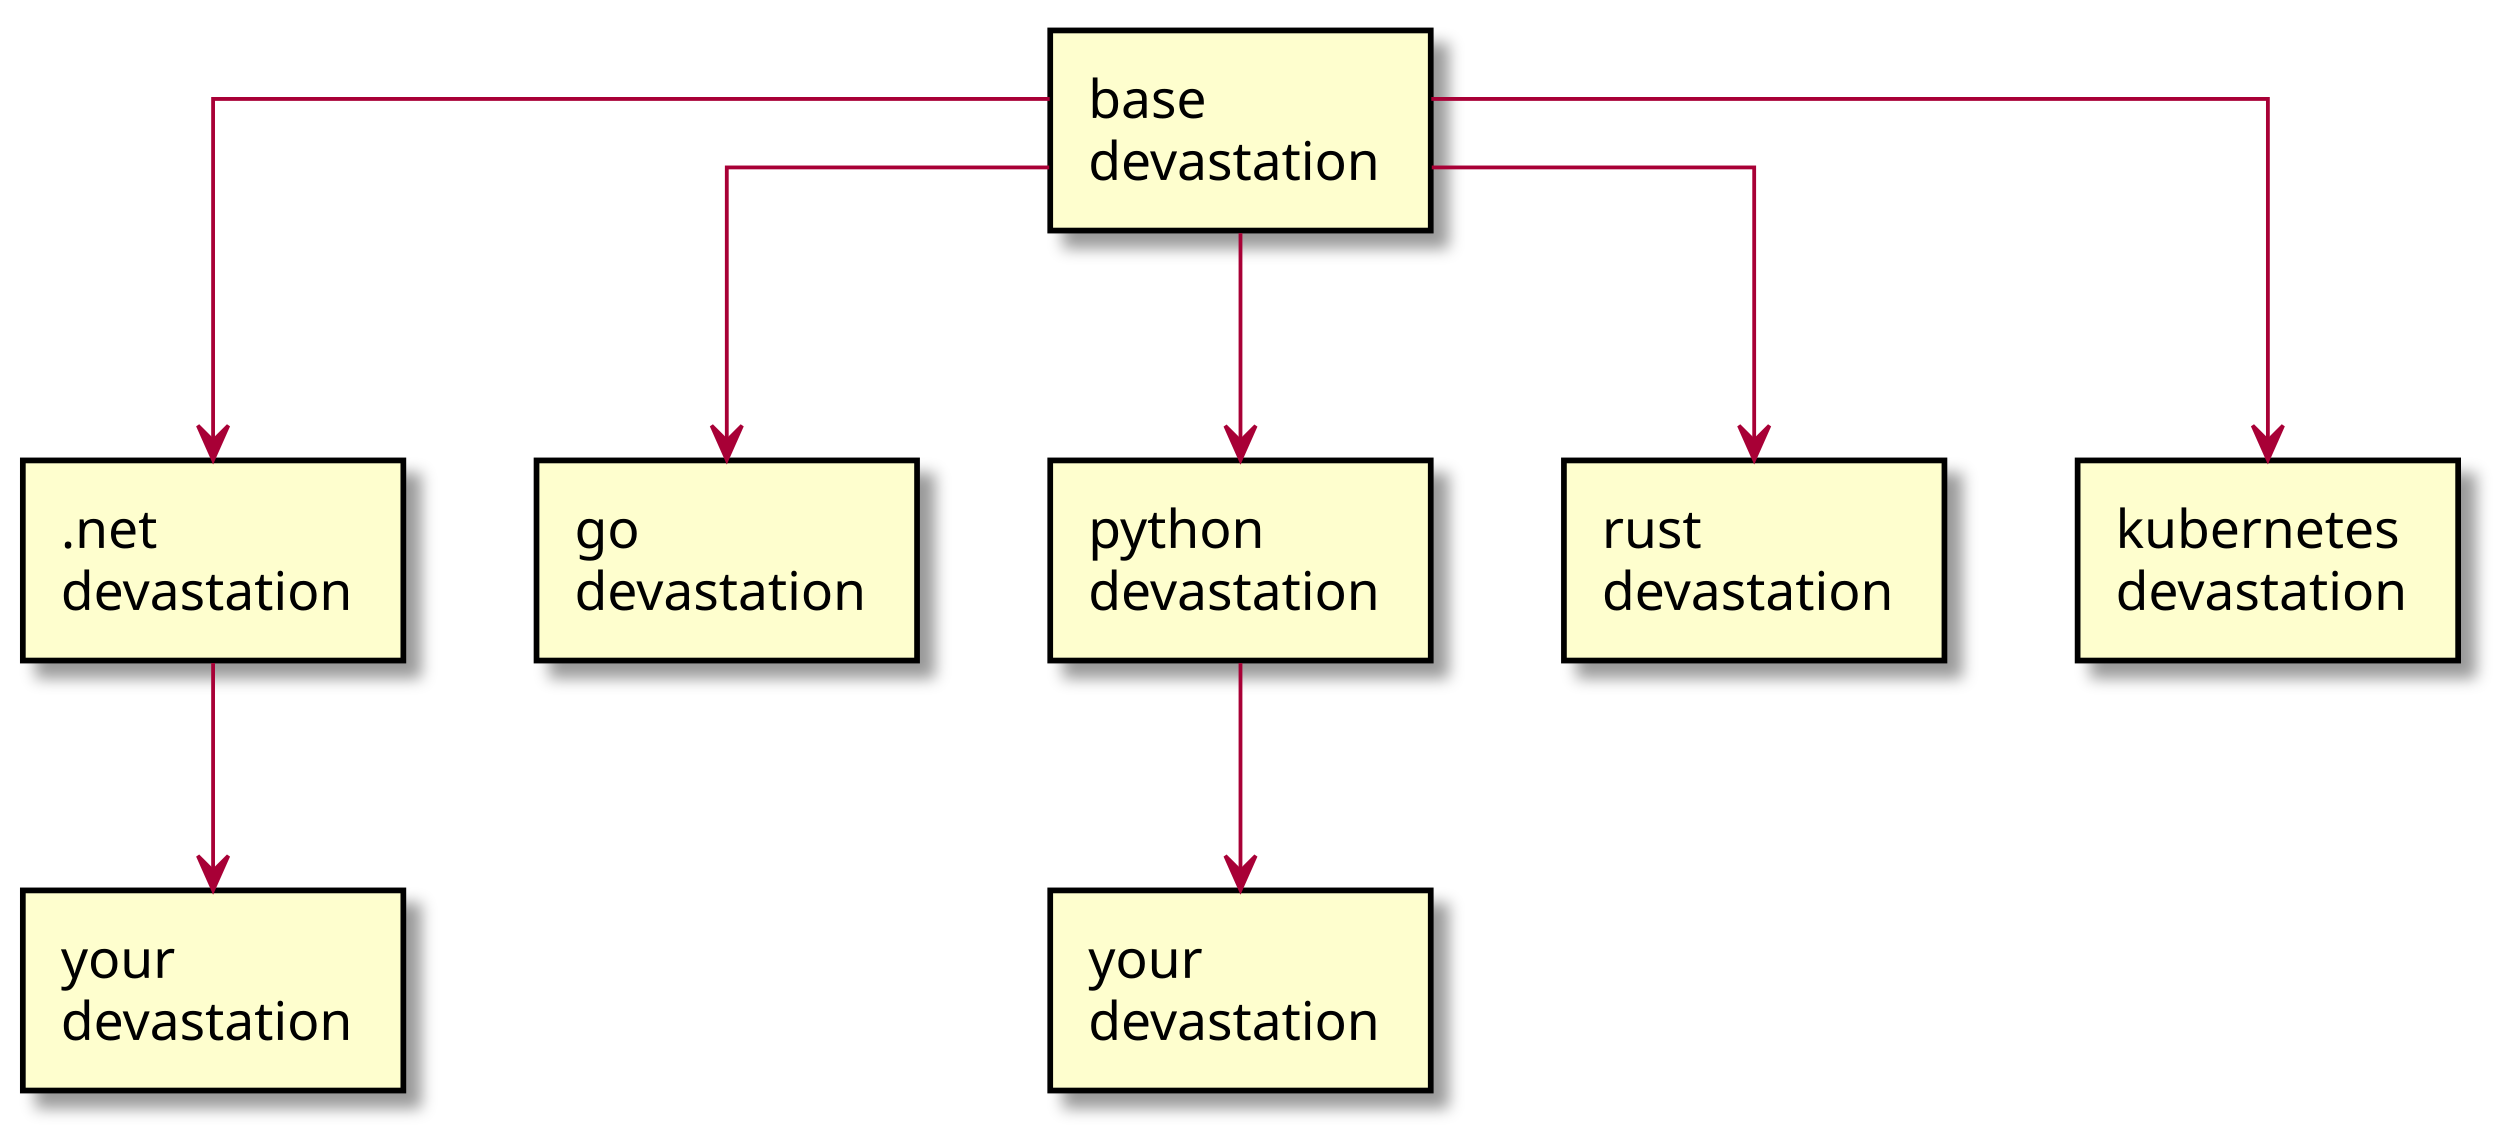
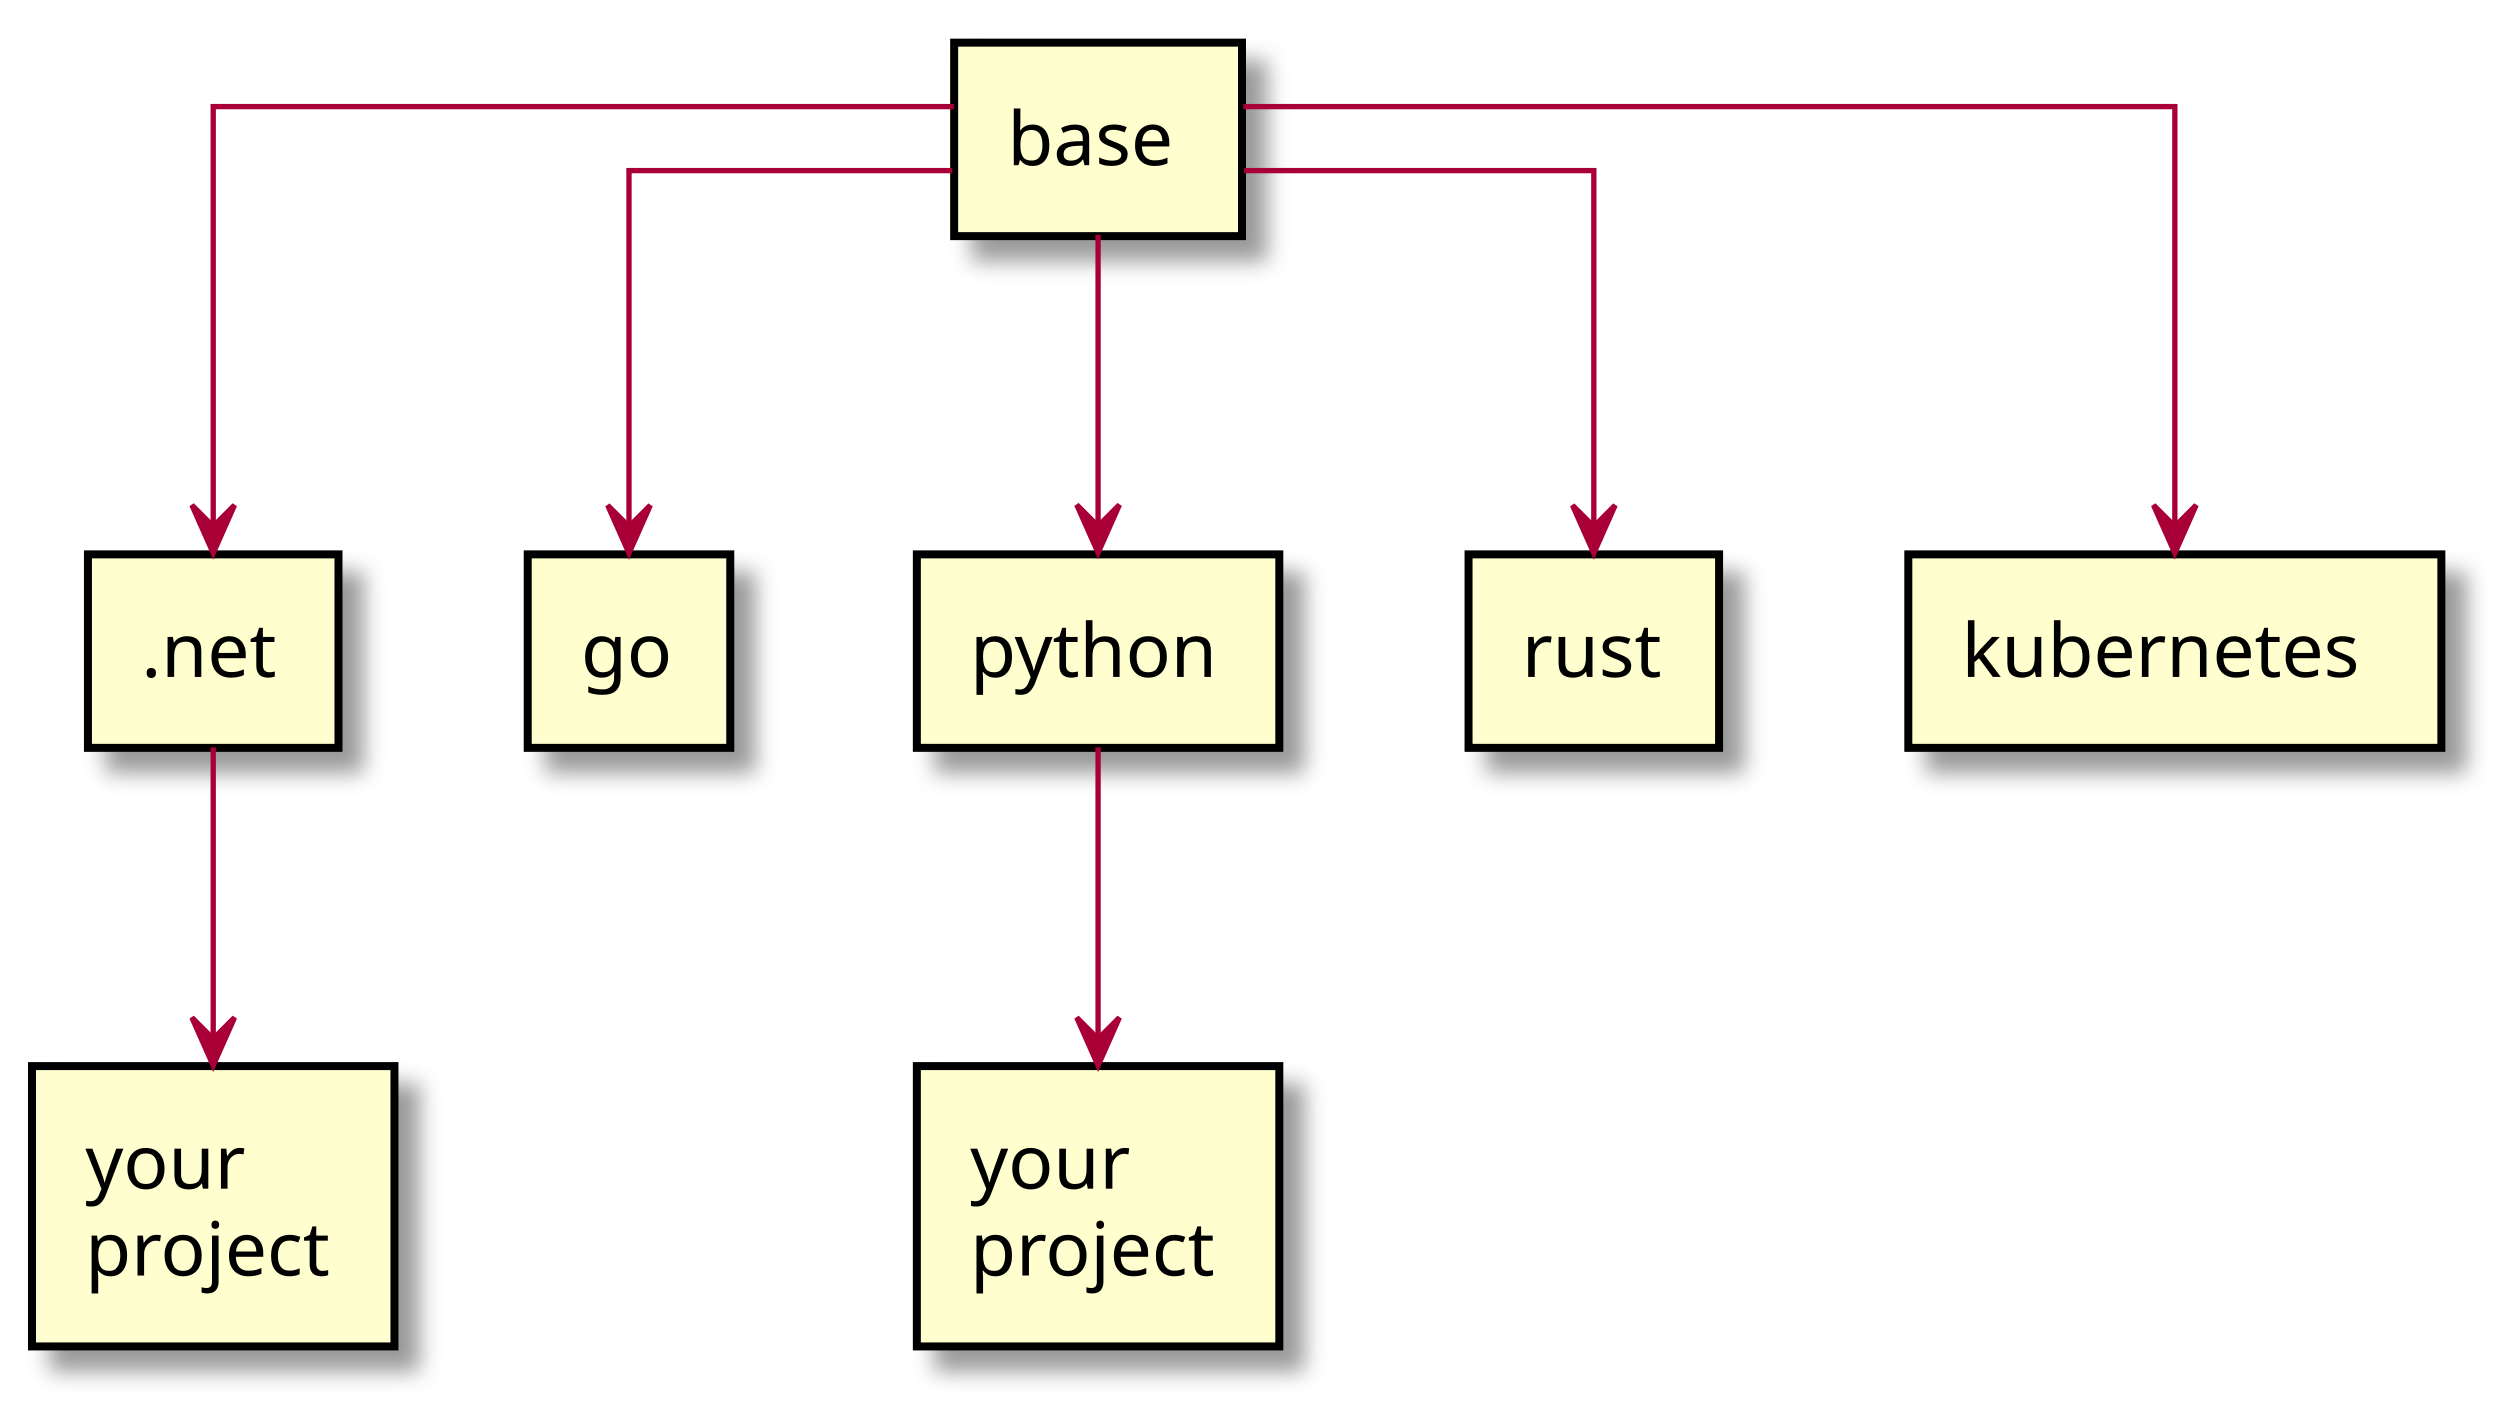
- <svg xmlns="http://www.w3.org/2000/svg" contentScriptType="application/ecmascript" contentStyleType="text/css" height="297px" preserveAspectRatio="none" style="width:657px;height:297px;" version="1.1" viewBox="0 0 657 297" width="657px" zoomAndPan="magnify">
+ <svg xmlns="http://www.w3.org/2000/svg" contentScriptType="application/ecmascript" contentStyleType="text/css" height="263px" preserveAspectRatio="none" style="width:469px;height:263px;" version="1.1" viewBox="0 0 469 263" width="469px" zoomAndPan="magnify">
  <defs>
-     <filter height="300%" id="f1osuvmhqsyndz" width="300%" x="-1" y="-1">
+     <filter height="300%" id="fjvg3e7qcj0t1" width="300%" x="-1" y="-1">
      <feGaussianBlur result="blurOut" stdDeviation="2.0" />
      <feColorMatrix in="blurOut" result="blurOut2" type="matrix" values="0 0 0 0 0 0 0 0 0 0 0 0 0 0 0 0 0 0 .4 0" />
      <feOffset dx="4.0" dy="4.0" in="blurOut2" result="blurOut3" />
      <feBlend in="SourceGraphic" in2="blurOut3" mode="normal" />
    </filter>
  </defs>
  <g>
-     <rect fill="#FEFECE" filter="url(#f1osuvmhqsyndz)" height="52.594" style="stroke: #000000; stroke-width: 1.5;" width="100" x="276" y="8" />
-     <text fill="#000000" font-family="sans-serif" font-size="14" lengthAdjust="spacingAndGlyphs" textLength="34" x="286" y="30.995">base</text>
-     <text fill="#000000" font-family="sans-serif" font-size="14" lengthAdjust="spacingAndGlyphs" textLength="80" x="286" y="47.292">devastation</text>
-     <rect fill="#FEFECE" filter="url(#f1osuvmhqsyndz)" height="52.594" style="stroke: #000000; stroke-width: 1.5;" width="100" x="6" y="121" />
-     <text fill="#000000" font-family="sans-serif" font-size="14" lengthAdjust="spacingAndGlyphs" textLength="27" x="16" y="143.995">.net</text>
-     <text fill="#000000" font-family="sans-serif" font-size="14" lengthAdjust="spacingAndGlyphs" textLength="80" x="16" y="160.292">devastation</text>
-     <rect fill="#FEFECE" filter="url(#f1osuvmhqsyndz)" height="52.594" style="stroke: #000000; stroke-width: 1.5;" width="100" x="141" y="121" />
-     <text fill="#000000" font-family="sans-serif" font-size="14" lengthAdjust="spacingAndGlyphs" textLength="18" x="151" y="143.995">go</text>
-     <text fill="#000000" font-family="sans-serif" font-size="14" lengthAdjust="spacingAndGlyphs" textLength="80" x="151" y="160.292">devastation</text>
-     <rect fill="#FEFECE" filter="url(#f1osuvmhqsyndz)" height="52.594" style="stroke: #000000; stroke-width: 1.5;" width="100" x="276" y="121" />
-     <text fill="#000000" font-family="sans-serif" font-size="14" lengthAdjust="spacingAndGlyphs" textLength="48" x="286" y="143.995">python</text>
-     <text fill="#000000" font-family="sans-serif" font-size="14" lengthAdjust="spacingAndGlyphs" textLength="80" x="286" y="160.292">devastation</text>
-     <rect fill="#FEFECE" filter="url(#f1osuvmhqsyndz)" height="52.594" style="stroke: #000000; stroke-width: 1.5;" width="100" x="411" y="121" />
-     <text fill="#000000" font-family="sans-serif" font-size="14" lengthAdjust="spacingAndGlyphs" textLength="27" x="421" y="143.995">rust</text>
-     <text fill="#000000" font-family="sans-serif" font-size="14" lengthAdjust="spacingAndGlyphs" textLength="80" x="421" y="160.292">devastation</text>
-     <rect fill="#FEFECE" filter="url(#f1osuvmhqsyndz)" height="52.594" style="stroke: #000000; stroke-width: 1.5;" width="100" x="546" y="121" />
-     <text fill="#000000" font-family="sans-serif" font-size="14" lengthAdjust="spacingAndGlyphs" textLength="80" x="556" y="143.995">kubernetes</text>
-     <text fill="#000000" font-family="sans-serif" font-size="14" lengthAdjust="spacingAndGlyphs" textLength="80" x="556" y="160.292">devastation</text>
-     <rect fill="#FEFECE" filter="url(#f1osuvmhqsyndz)" height="52.594" style="stroke: #000000; stroke-width: 1.5;" width="100" x="6" y="234" />
-     <text fill="#000000" font-family="sans-serif" font-size="14" lengthAdjust="spacingAndGlyphs" textLength="30" x="16" y="256.995">your</text>
-     <text fill="#000000" font-family="sans-serif" font-size="14" lengthAdjust="spacingAndGlyphs" textLength="80" x="16" y="273.292">devastation</text>
-     <rect fill="#FEFECE" filter="url(#f1osuvmhqsyndz)" height="52.594" style="stroke: #000000; stroke-width: 1.5;" width="100" x="276" y="234" />
-     <text fill="#000000" font-family="sans-serif" font-size="14" lengthAdjust="spacingAndGlyphs" textLength="30" x="286" y="256.995">your</text>
-     <text fill="#000000" font-family="sans-serif" font-size="14" lengthAdjust="spacingAndGlyphs" textLength="80" x="286" y="273.292">devastation</text>
-     <path d="M275.85,26 C197.77,26 56,26 56,26 C56,26 56,115.84 56,115.84 " fill="none" id="base-&gt;dotnet" style="stroke: #A80036; stroke-width: 1.0;" />
-     <polygon fill="#A80036" points="56,120.84,60,111.84,56,115.84,52,111.84,56,120.84" style="stroke: #A80036; stroke-width: 1.0;" />
-     <path d="M275.73,44 C237.35,44 191,44 191,44 C191,44 191,115.85 191,115.85 " fill="none" id="base-&gt;go" style="stroke: #A80036; stroke-width: 1.0;" />
-     <polygon fill="#A80036" points="191,120.85,195,111.85,191,115.85,187,111.85,191,120.85" style="stroke: #A80036; stroke-width: 1.0;" />
-     <path d="M326,61.28 C326,61.28 326,115.91 326,115.91 " fill="none" id="base-&gt;python" style="stroke: #A80036; stroke-width: 1.0;" />
-     <polygon fill="#A80036" points="326,120.91,330,111.91,326,115.91,322,111.91,326,120.91" style="stroke: #A80036; stroke-width: 1.0;" />
-     <path d="M376.27,44 C414.65,44 461,44 461,44 C461,44 461,115.85 461,115.85 " fill="none" id="base-&gt;rust" style="stroke: #A80036; stroke-width: 1.0;" />
-     <polygon fill="#A80036" points="461,120.85,465,111.85,461,115.85,457,111.85,461,120.85" style="stroke: #A80036; stroke-width: 1.0;" />
-     <path d="M376.15,26 C454.23,26 596,26 596,26 C596,26 596,115.84 596,115.84 " fill="none" id="base-&gt;k8s" style="stroke: #A80036; stroke-width: 1.0;" />
-     <polygon fill="#A80036" points="596,120.84,600,111.84,596,115.84,592,111.84,596,120.84" style="stroke: #A80036; stroke-width: 1.0;" />
-     <path d="M56,174.28 C56,174.28 56,228.91 56,228.91 " fill="none" id="dotnet-&gt;your1" style="stroke: #A80036; stroke-width: 1.0;" />
-     <polygon fill="#A80036" points="56,233.91,60,224.91,56,228.91,52,224.91,56,233.91" style="stroke: #A80036; stroke-width: 1.0;" />
-     <path d="M326,174.28 C326,174.28 326,228.91 326,228.91 " fill="none" id="python-&gt;your2" style="stroke: #A80036; stroke-width: 1.0;" />
-     <polygon fill="#A80036" points="326,233.91,330,224.91,326,228.91,322,224.91,326,233.91" style="stroke: #A80036; stroke-width: 1.0;" />
+     <rect fill="#FEFECE" filter="url(#fjvg3e7qcj0t1)" height="36.297" style="stroke: #000000; stroke-width: 1.5;" width="54" x="179" y="8" />
+     <text fill="#000000" font-family="sans-serif" font-size="14" lengthAdjust="spacingAndGlyphs" textLength="34" x="189" y="30.995">base</text>
+     <rect fill="#FEFECE" filter="url(#fjvg3e7qcj0t1)" height="36.297" style="stroke: #000000; stroke-width: 1.5;" width="47" x="16.5" y="104" />
+     <text fill="#000000" font-family="sans-serif" font-size="14" lengthAdjust="spacingAndGlyphs" textLength="27" x="26.5" y="126.995">.net</text>
+     <rect fill="#FEFECE" filter="url(#fjvg3e7qcj0t1)" height="36.297" style="stroke: #000000; stroke-width: 1.5;" width="38" x="99" y="104" />
+     <text fill="#000000" font-family="sans-serif" font-size="14" lengthAdjust="spacingAndGlyphs" textLength="18" x="109" y="126.995">go</text>
+     <rect fill="#FEFECE" filter="url(#fjvg3e7qcj0t1)" height="36.297" style="stroke: #000000; stroke-width: 1.5;" width="68" x="172" y="104" />
+     <text fill="#000000" font-family="sans-serif" font-size="14" lengthAdjust="spacingAndGlyphs" textLength="48" x="182" y="126.995">python</text>
+     <rect fill="#FEFECE" filter="url(#fjvg3e7qcj0t1)" height="36.297" style="stroke: #000000; stroke-width: 1.5;" width="47" x="275.5" y="104" />
+     <text fill="#000000" font-family="sans-serif" font-size="14" lengthAdjust="spacingAndGlyphs" textLength="27" x="285.5" y="126.995">rust</text>
+     <rect fill="#FEFECE" filter="url(#fjvg3e7qcj0t1)" height="36.297" style="stroke: #000000; stroke-width: 1.5;" width="100" x="358" y="104" />
+     <text fill="#000000" font-family="sans-serif" font-size="14" lengthAdjust="spacingAndGlyphs" textLength="80" x="368" y="126.995">kubernetes</text>
+     <rect fill="#FEFECE" filter="url(#fjvg3e7qcj0t1)" height="52.594" style="stroke: #000000; stroke-width: 1.5;" width="68" x="6" y="200" />
+     <text fill="#000000" font-family="sans-serif" font-size="14" lengthAdjust="spacingAndGlyphs" textLength="30" x="16" y="222.995">your</text>
+     <text fill="#000000" font-family="sans-serif" font-size="14" lengthAdjust="spacingAndGlyphs" textLength="48" x="16" y="239.292">project</text>
+     <rect fill="#FEFECE" filter="url(#fjvg3e7qcj0t1)" height="52.594" style="stroke: #000000; stroke-width: 1.5;" width="68" x="172" y="200" />
+     <text fill="#000000" font-family="sans-serif" font-size="14" lengthAdjust="spacingAndGlyphs" textLength="30" x="182" y="222.995">your</text>
+     <text fill="#000000" font-family="sans-serif" font-size="14" lengthAdjust="spacingAndGlyphs" textLength="48" x="182" y="239.292">project</text>
+     <path d="M178.96,20 C131.92,20 40,20 40,20 C40,20 40,98.76 40,98.76 " fill="none" id="base-&gt;dotnet" style="stroke: #A80036; stroke-width: 1.0;" />
+     <polygon fill="#A80036" points="40,103.76,44,94.76,40,98.76,36,94.76,40,103.76" style="stroke: #A80036; stroke-width: 1.0;" />
+     <path d="M178.64,32 C152.81,32 118,32 118,32 C118,32 118,98.79 118,98.79 " fill="none" id="base-&gt;go" style="stroke: #A80036; stroke-width: 1.0;" />
+     <polygon fill="#A80036" points="118,103.79,122,94.79,118,98.79,114,94.79,118,103.79" style="stroke: #A80036; stroke-width: 1.0;" />
+     <path d="M206,44.06 C206,44.06 206,98.7 206,98.7 " fill="none" id="base-&gt;python" style="stroke: #A80036; stroke-width: 1.0;" />
+     <polygon fill="#A80036" points="206,103.7,210,94.7,206,98.7,202,94.7,206,103.7" style="stroke: #A80036; stroke-width: 1.0;" />
+     <path d="M233.4,32 C260.83,32 299,32 299,32 C299,32 299,98.79 299,98.79 " fill="none" id="base-&gt;rust" style="stroke: #A80036; stroke-width: 1.0;" />
+     <polygon fill="#A80036" points="299,103.79,303,94.79,299,98.79,295,94.79,299,103.79" style="stroke: #A80036; stroke-width: 1.0;" />
+     <path d="M233.24,20 C288.38,20 408,20 408,20 C408,20 408,98.76 408,98.76 " fill="none" id="base-&gt;k8s" style="stroke: #A80036; stroke-width: 1.0;" />
+     <polygon fill="#A80036" points="408,103.76,412,94.76,408,98.76,404,94.76,408,103.76" style="stroke: #A80036; stroke-width: 1.0;" />
+     <path d="M40,140.2 C40,140.2 40,194.89 40,194.89 " fill="none" id="dotnet-&gt;your1" style="stroke: #A80036; stroke-width: 1.0;" />
+     <polygon fill="#A80036" points="40,199.89,44,190.89,40,194.89,36,190.89,40,199.89" style="stroke: #A80036; stroke-width: 1.0;" />
+     <path d="M206,140.2 C206,140.2 206,194.89 206,194.89 " fill="none" id="python-&gt;your2" style="stroke: #A80036; stroke-width: 1.0;" />
+     <polygon fill="#A80036" points="206,199.89,210,190.89,206,194.89,202,190.89,206,199.89" style="stroke: #A80036; stroke-width: 1.0;" />
  </g>
</svg>
